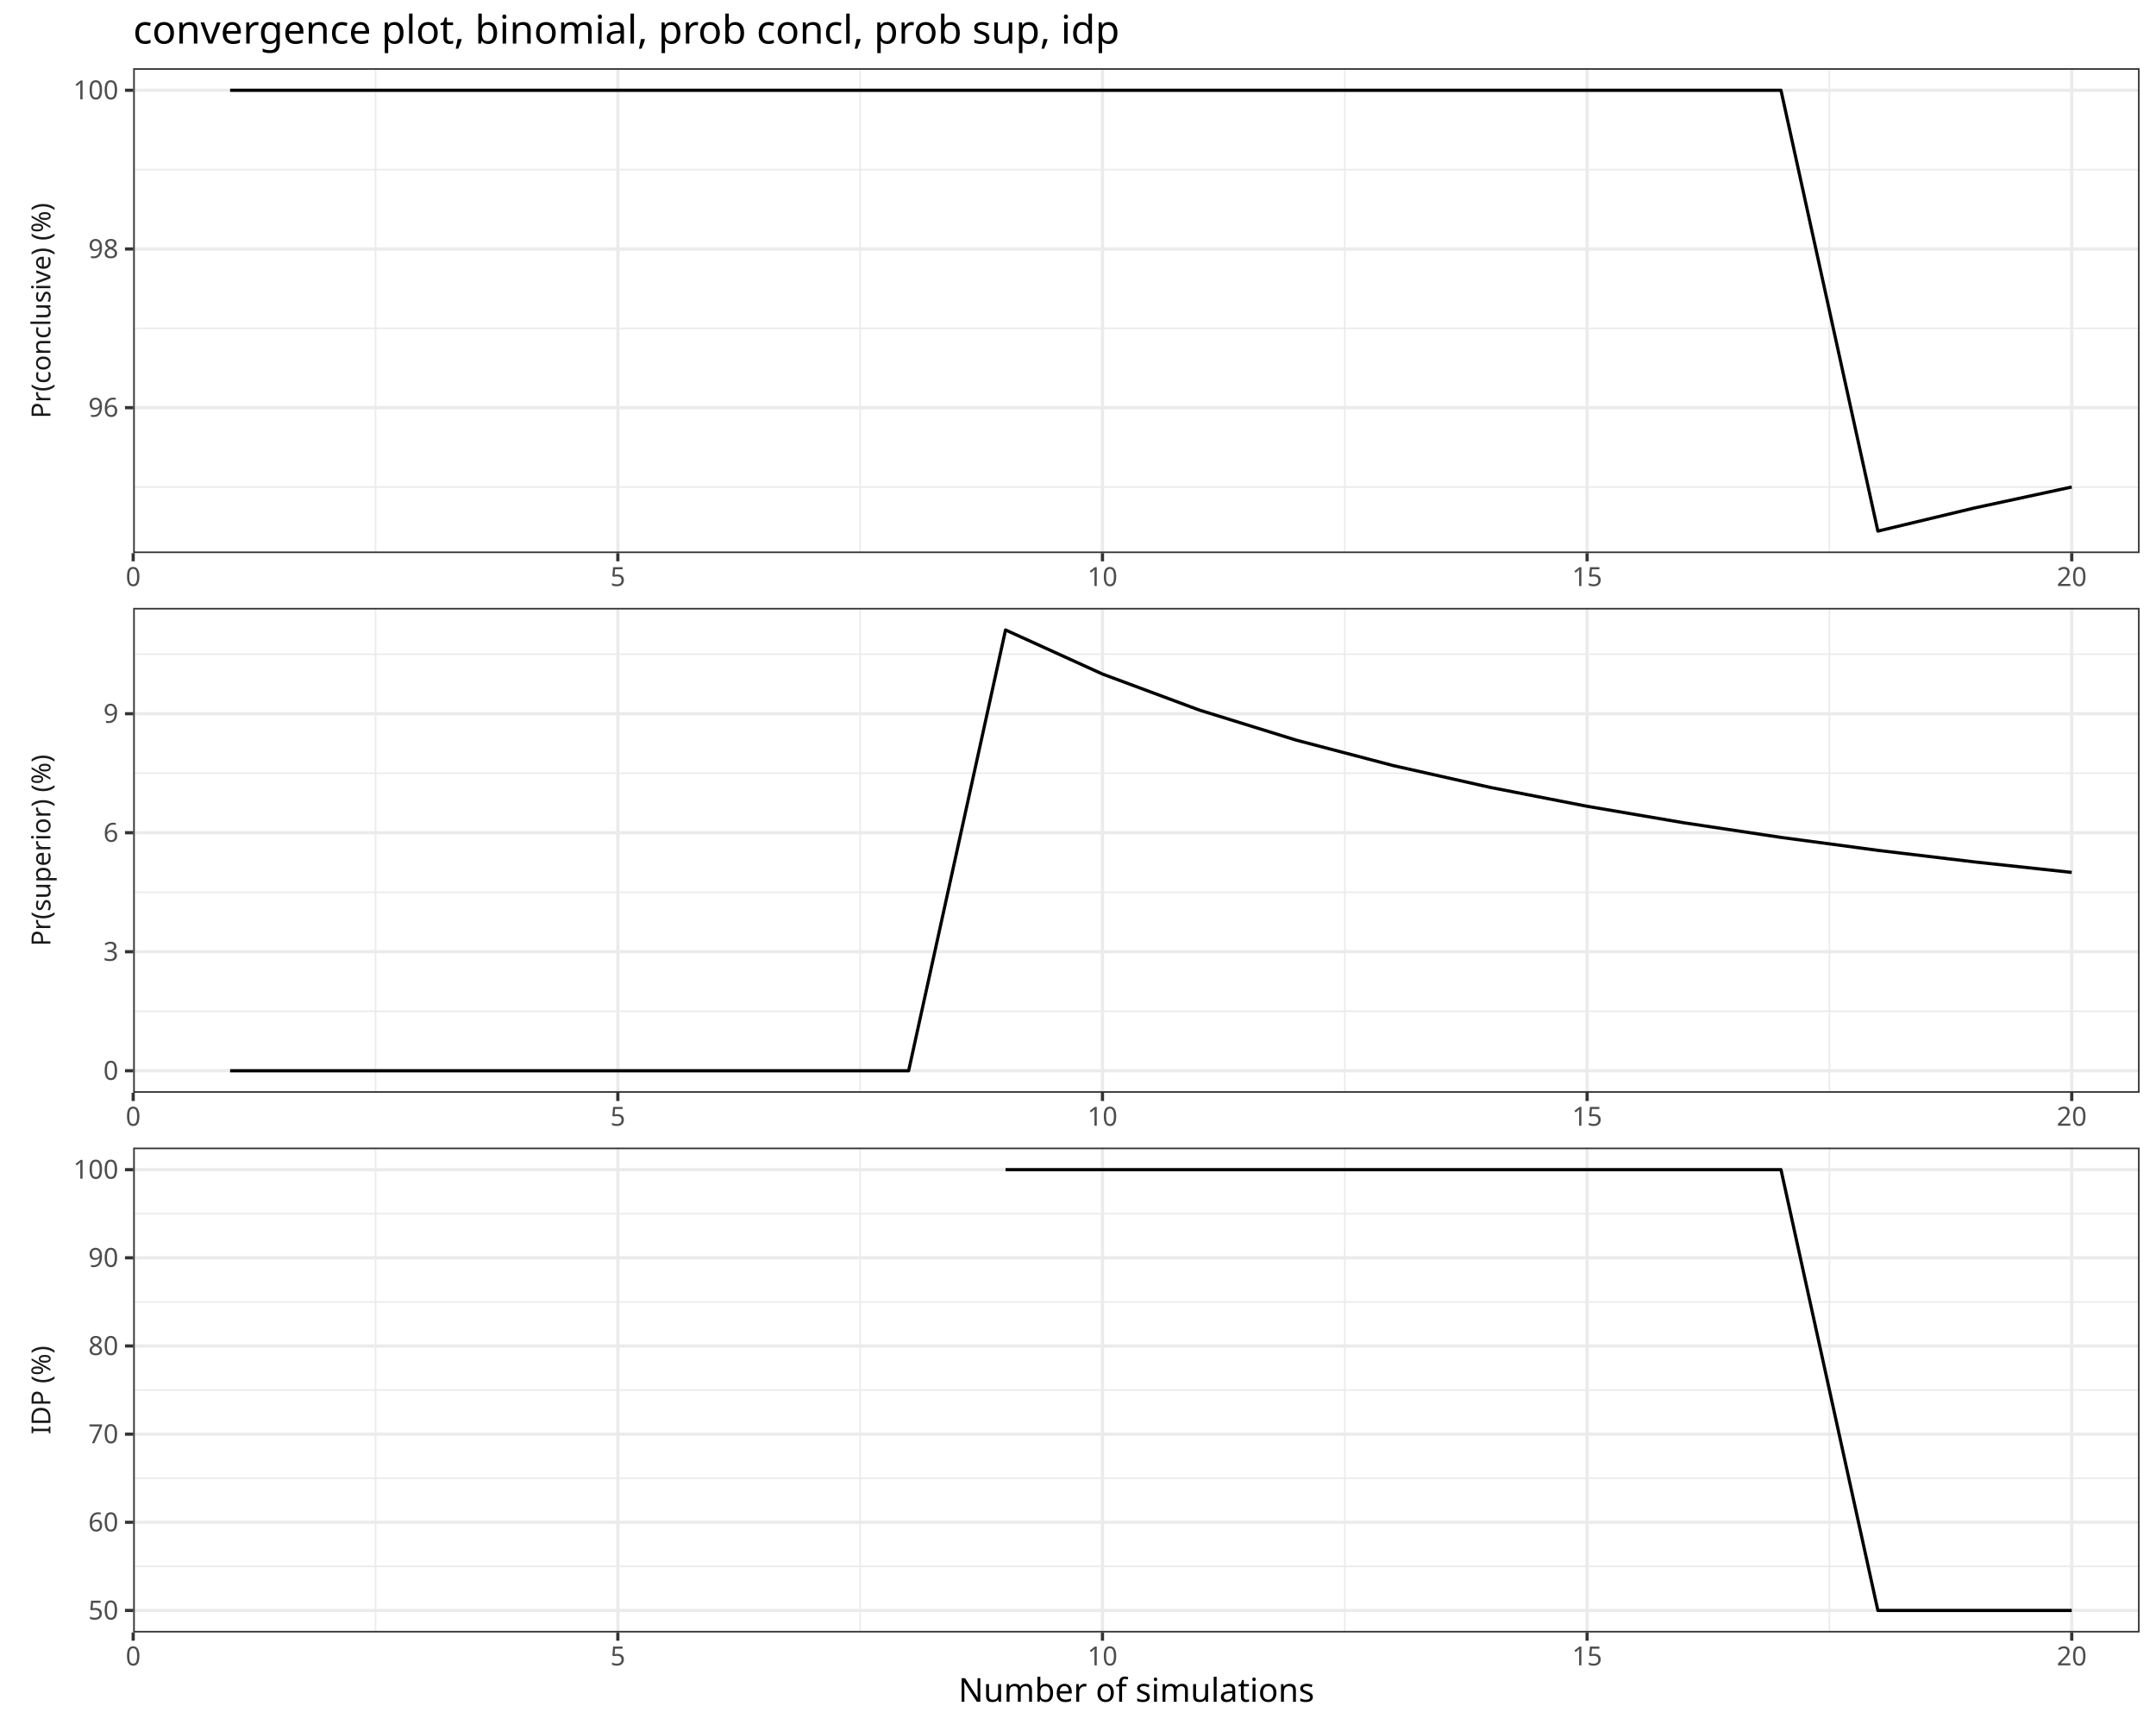
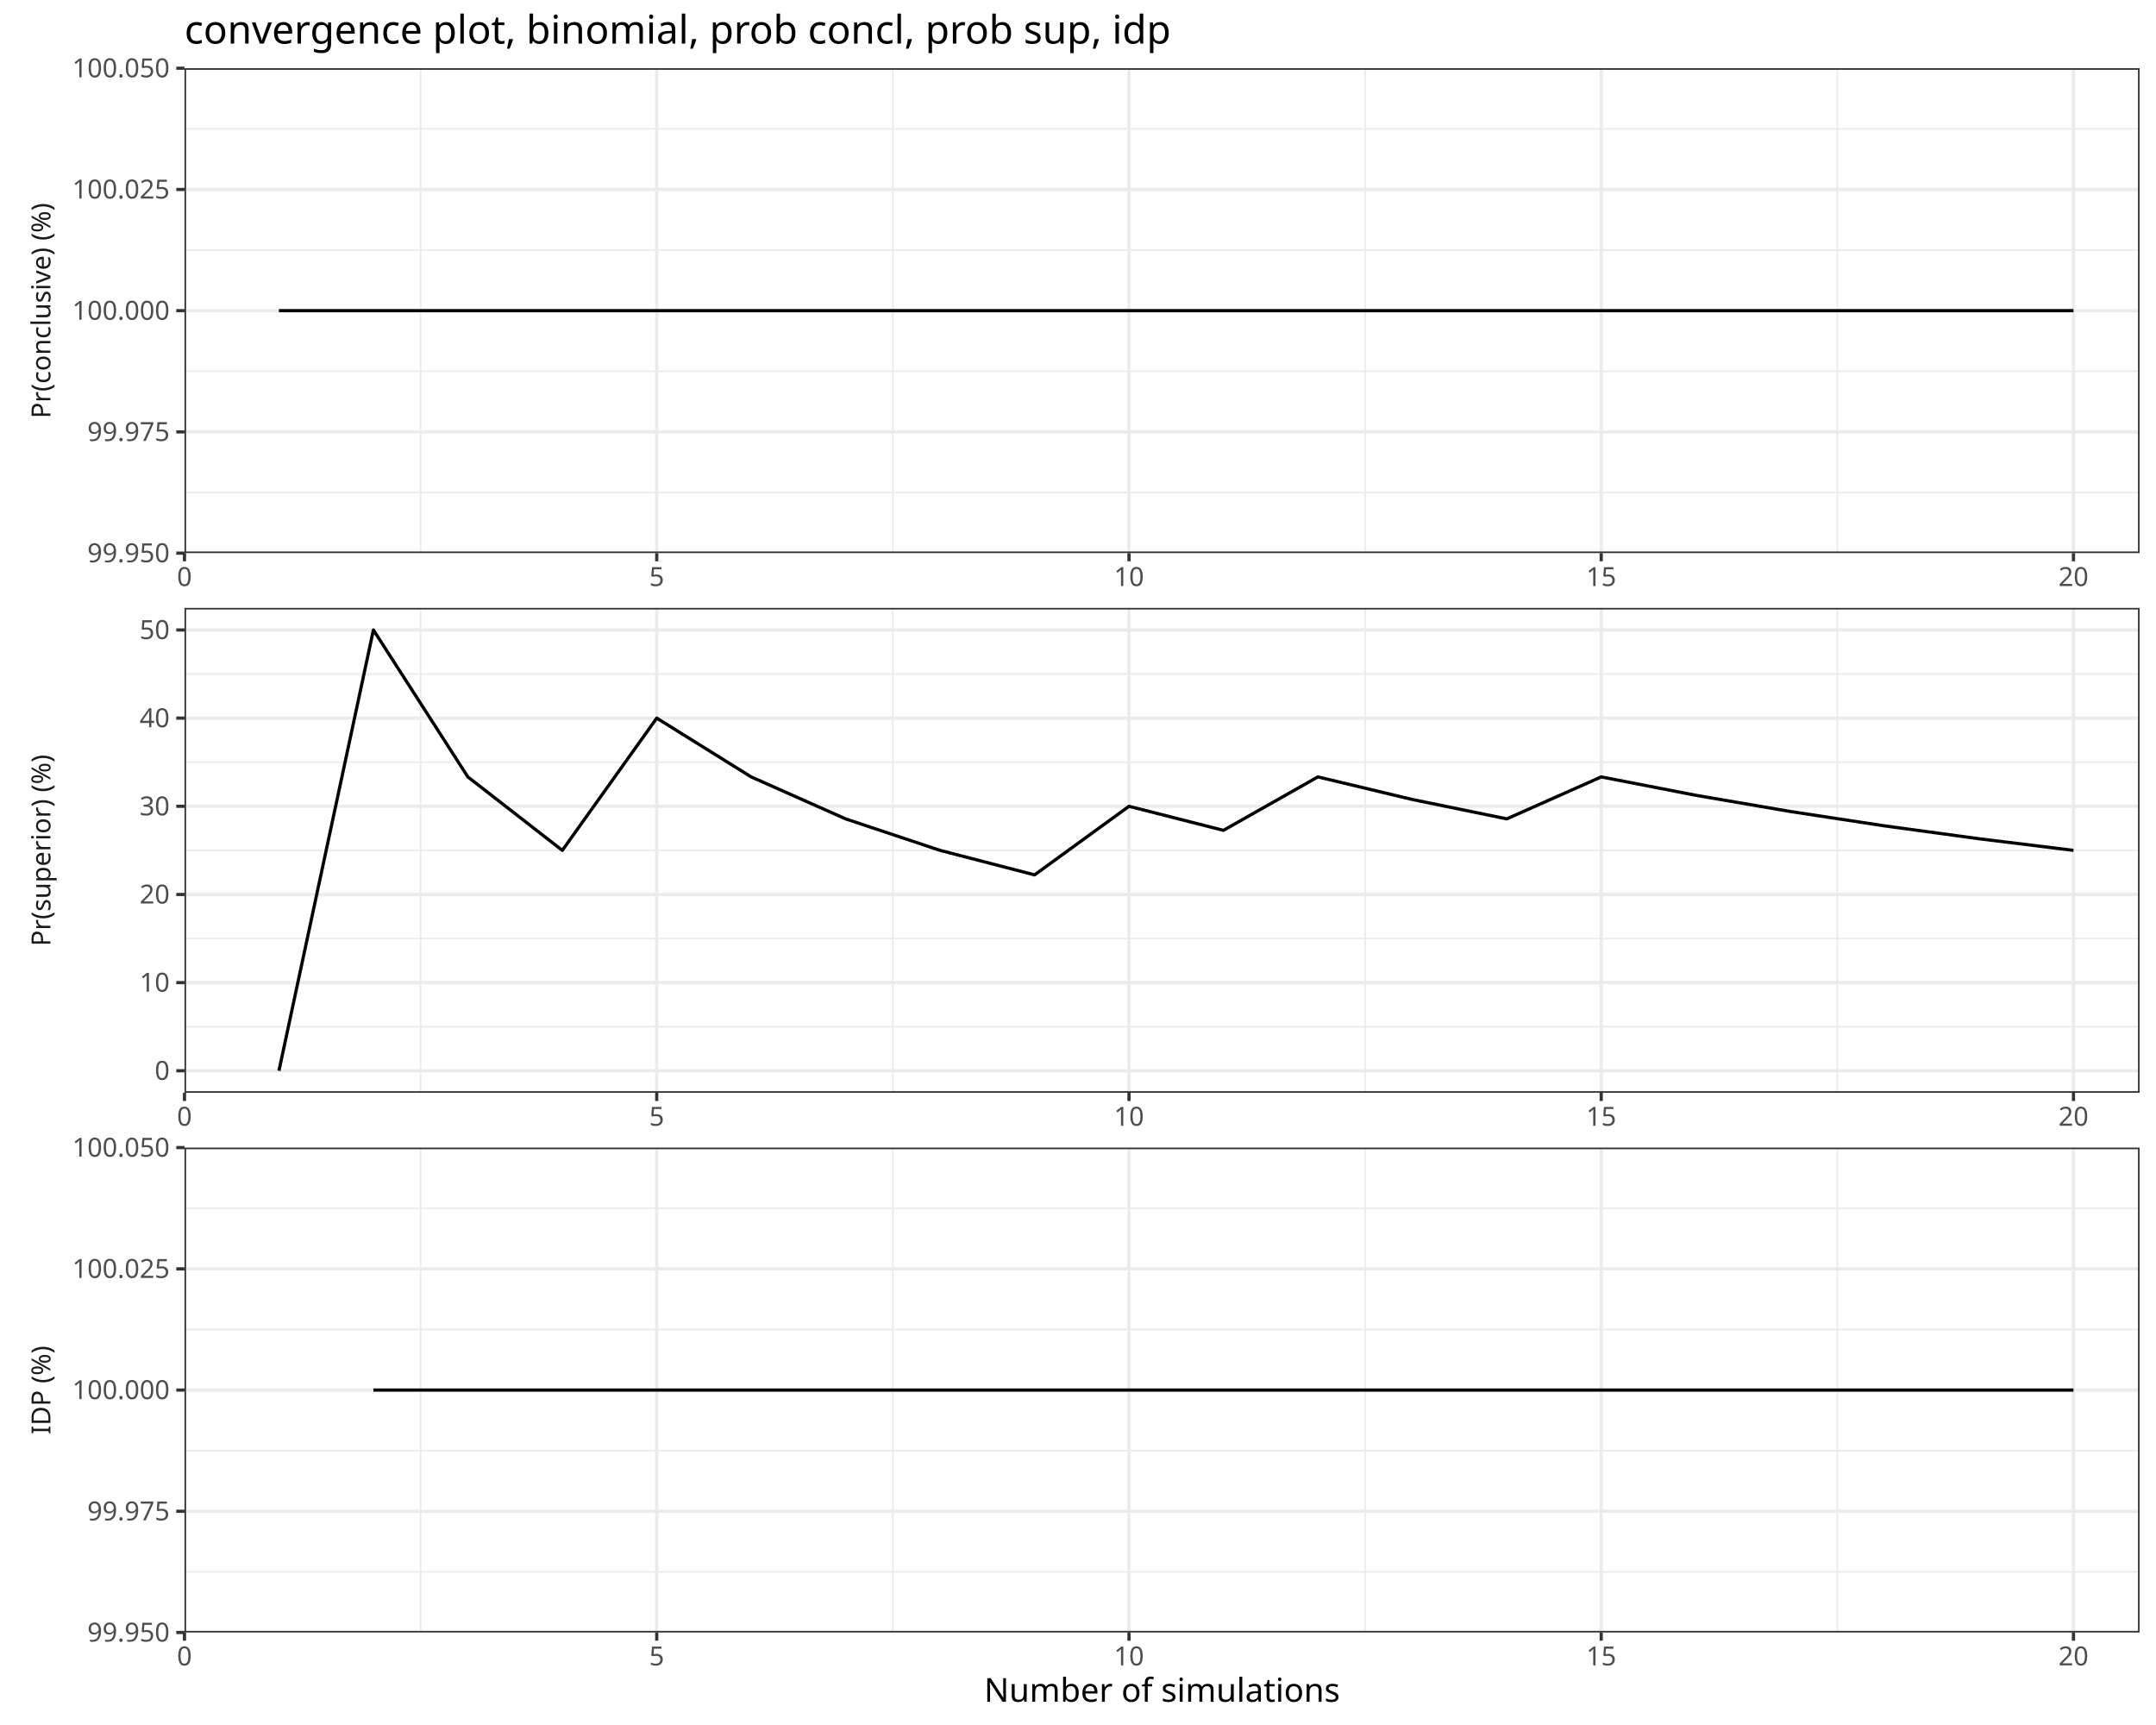
<svg xmlns="http://www.w3.org/2000/svg" class="svglite" data-engine-version="2.0" width="720.00pt" height="576.00pt" viewBox="0 0 720.00 576.00">
  <defs>
    <style type="text/css">
    .svglite line, .svglite polyline, .svglite polygon, .svglite path, .svglite rect, .svglite circle {
      fill: none;
      stroke: #000000;
      stroke-linecap: round;
      stroke-linejoin: round;
      stroke-miterlimit: 10.00;
    }
  </style>
  </defs>
  <rect width="100%" height="100%" style="stroke: none; fill: #FFFFFF;" />
  <defs>
    <clipPath id="cpMC4wMHw3MjAuMDB8MC4wMHw1NzYuMDA=">
      <rect x="0.00" y="0.00" width="720.00" height="576.00" />
    </clipPath>
  </defs>
  <g clip-path="url(#cpMC4wMHw3MjAuMDB8MC4wMHw1NzYuMDA=)">
-     <rect x="0.00" y="0.00" width="720.00" height="576.00" style="stroke-width: 1.07; stroke: #FFFFFF; fill: #FFFFFF;" />
-   </g>
-   <defs>
-     <clipPath id="cpNDQuNDh8NzE0LjUyfDIyLjc4fDE4NC43MA==">
-       <rect x="44.48" y="22.78" width="670.04" height="161.91" />
-     </clipPath>
-   </defs>
-   <g clip-path="url(#cpNDQuNDh8NzE0LjUyfDIyLjc4fDE4NC43MA==)">
-     <rect x="44.48" y="22.78" width="670.04" height="161.91" style="stroke-width: 1.07; stroke: none; fill: #FFFFFF;" />
-     <polyline points="44.48,162.62 714.52,162.62 " style="stroke-width: 0.53; stroke: #EBEBEB; stroke-linecap: butt;" />
-     <polyline points="44.48,109.63 714.52,109.63 " style="stroke-width: 0.53; stroke: #EBEBEB; stroke-linecap: butt;" />
-     <polyline points="44.48,56.64 714.52,56.64 " style="stroke-width: 0.53; stroke: #EBEBEB; stroke-linecap: butt;" />
-     <polyline points="125.41,184.70 125.41,22.78 " style="stroke-width: 0.53; stroke: #EBEBEB; stroke-linecap: butt;" />
-     <polyline points="287.25,184.70 287.25,22.78 " style="stroke-width: 0.53; stroke: #EBEBEB; stroke-linecap: butt;" />
-     <polyline points="449.10,184.70 449.10,22.78 " style="stroke-width: 0.53; stroke: #EBEBEB; stroke-linecap: butt;" />
-     <polyline points="610.94,184.70 610.94,22.78 " style="stroke-width: 0.53; stroke: #EBEBEB; stroke-linecap: butt;" />
-     <polyline points="44.48,136.12 714.52,136.12 " style="stroke-width: 1.07; stroke: #EBEBEB; stroke-linecap: butt;" />
-     <polyline points="44.48,83.13 714.52,83.13 " style="stroke-width: 1.07; stroke: #EBEBEB; stroke-linecap: butt;" />
-     <polyline points="44.48,30.14 714.52,30.14 " style="stroke-width: 1.07; stroke: #EBEBEB; stroke-linecap: butt;" />
-     <polyline points="44.48,184.70 44.48,22.78 " style="stroke-width: 1.07; stroke: #EBEBEB; stroke-linecap: butt;" />
-     <polyline points="206.33,184.70 206.33,22.78 " style="stroke-width: 1.07; stroke: #EBEBEB; stroke-linecap: butt;" />
-     <polyline points="368.17,184.70 368.17,22.78 " style="stroke-width: 1.07; stroke: #EBEBEB; stroke-linecap: butt;" />
-     <polyline points="530.02,184.70 530.02,22.78 " style="stroke-width: 1.07; stroke: #EBEBEB; stroke-linecap: butt;" />
-     <polyline points="691.86,184.70 691.86,22.78 " style="stroke-width: 1.07; stroke: #EBEBEB; stroke-linecap: butt;" />
-     <polyline points="76.85,30.14 109.22,30.14 141.59,30.14 173.96,30.14 206.33,30.14 238.70,30.14 271.07,30.14 303.44,30.14 335.80,30.14 368.17,30.14 400.54,30.14 432.91,30.14 465.28,30.14 497.65,30.14 530.02,30.14 562.39,30.14 594.76,30.14 627.12,177.34 659.49,169.59 691.86,162.62 " style="stroke-width: 1.07; stroke-linecap: butt;" />
-     <rect x="44.48" y="22.78" width="670.04" height="161.91" style="stroke-width: 1.07; stroke: #333333;" />
-   </g>
-   <g clip-path="url(#cpMC4wMHw3MjAuMDB8MC4wMHw1NzYuMDA=)">
- </g>
-   <defs>
-     <clipPath id="cpNDQuNDh8NzE0LjUyfDIwMi45OXwzNjQuOTA=">
-       <rect x="44.48" y="202.99" width="670.04" height="161.91" />
-     </clipPath>
-   </defs>
-   <g clip-path="url(#cpNDQuNDh8NzE0LjUyfDIwMi45OXwzNjQuOTA=)">
-     <rect x="44.48" y="202.99" width="670.04" height="161.91" style="stroke-width: 1.07; stroke: none; fill: #FFFFFF;" />
-     <polyline points="44.48,337.67 714.52,337.67 " style="stroke-width: 0.53; stroke: #EBEBEB; stroke-linecap: butt;" />
-     <polyline points="44.48,297.93 714.52,297.93 " style="stroke-width: 0.53; stroke: #EBEBEB; stroke-linecap: butt;" />
-     <polyline points="44.48,258.19 714.52,258.19 " style="stroke-width: 0.53; stroke: #EBEBEB; stroke-linecap: butt;" />
-     <polyline points="44.48,218.45 714.52,218.45 " style="stroke-width: 0.53; stroke: #EBEBEB; stroke-linecap: butt;" />
-     <polyline points="125.41,364.90 125.41,202.99 " style="stroke-width: 0.53; stroke: #EBEBEB; stroke-linecap: butt;" />
-     <polyline points="287.25,364.90 287.25,202.99 " style="stroke-width: 0.53; stroke: #EBEBEB; stroke-linecap: butt;" />
-     <polyline points="449.10,364.90 449.10,202.99 " style="stroke-width: 0.53; stroke: #EBEBEB; stroke-linecap: butt;" />
-     <polyline points="610.94,364.90 610.94,202.99 " style="stroke-width: 0.53; stroke: #EBEBEB; stroke-linecap: butt;" />
-     <polyline points="44.48,357.55 714.52,357.55 " style="stroke-width: 1.07; stroke: #EBEBEB; stroke-linecap: butt;" />
-     <polyline points="44.48,317.80 714.52,317.80 " style="stroke-width: 1.07; stroke: #EBEBEB; stroke-linecap: butt;" />
-     <polyline points="44.48,278.06 714.52,278.06 " style="stroke-width: 1.07; stroke: #EBEBEB; stroke-linecap: butt;" />
-     <polyline points="44.48,238.32 714.52,238.32 " style="stroke-width: 1.07; stroke: #EBEBEB; stroke-linecap: butt;" />
-     <polyline points="44.48,364.90 44.48,202.99 " style="stroke-width: 1.07; stroke: #EBEBEB; stroke-linecap: butt;" />
-     <polyline points="206.33,364.90 206.33,202.99 " style="stroke-width: 1.07; stroke: #EBEBEB; stroke-linecap: butt;" />
-     <polyline points="368.17,364.90 368.17,202.99 " style="stroke-width: 1.07; stroke: #EBEBEB; stroke-linecap: butt;" />
-     <polyline points="530.02,364.90 530.02,202.99 " style="stroke-width: 1.07; stroke: #EBEBEB; stroke-linecap: butt;" />
-     <polyline points="691.86,364.90 691.86,202.99 " style="stroke-width: 1.07; stroke: #EBEBEB; stroke-linecap: butt;" />
-     <polyline points="76.85,357.55 109.22,357.55 141.59,357.55 173.96,357.55 206.33,357.55 238.70,357.55 271.07,357.55 303.44,357.55 335.80,210.35 368.17,225.07 400.54,237.11 432.91,247.15 465.28,255.64 497.65,262.92 530.02,269.23 562.39,274.75 594.76,279.62 627.12,283.95 659.49,287.82 691.86,291.31 " style="stroke-width: 1.07; stroke-linecap: butt;" />
-     <rect x="44.48" y="202.99" width="670.04" height="161.91" style="stroke-width: 1.07; stroke: #333333;" />
-   </g>
-   <g clip-path="url(#cpMC4wMHw3MjAuMDB8MC4wMHw1NzYuMDA=)">
- </g>
-   <defs>
-     <clipPath id="cpNDQuNDh8NzE0LjUyfDM4My4yMHw1NDUuMTE=">
-       <rect x="44.48" y="383.20" width="670.04" height="161.91" />
-     </clipPath>
-   </defs>
-   <g clip-path="url(#cpNDQuNDh8NzE0LjUyfDM4My4yMHw1NDUuMTE=)">
-     <rect x="44.48" y="383.20" width="670.04" height="161.91" style="stroke-width: 1.07; stroke: none; fill: #FFFFFF;" />
-     <polyline points="44.48,523.03 714.52,523.03 " style="stroke-width: 0.53; stroke: #EBEBEB; stroke-linecap: butt;" />
-     <polyline points="44.48,493.59 714.52,493.59 " style="stroke-width: 0.53; stroke: #EBEBEB; stroke-linecap: butt;" />
-     <polyline points="44.48,464.16 714.52,464.16 " style="stroke-width: 0.53; stroke: #EBEBEB; stroke-linecap: butt;" />
-     <polyline points="44.48,434.72 714.52,434.72 " style="stroke-width: 0.53; stroke: #EBEBEB; stroke-linecap: butt;" />
-     <polyline points="44.48,405.28 714.52,405.28 " style="stroke-width: 0.53; stroke: #EBEBEB; stroke-linecap: butt;" />
-     <polyline points="125.41,545.11 125.41,383.20 " style="stroke-width: 0.53; stroke: #EBEBEB; stroke-linecap: butt;" />
-     <polyline points="287.25,545.11 287.25,383.20 " style="stroke-width: 0.53; stroke: #EBEBEB; stroke-linecap: butt;" />
-     <polyline points="449.10,545.11 449.10,383.20 " style="stroke-width: 0.53; stroke: #EBEBEB; stroke-linecap: butt;" />
-     <polyline points="610.94,545.11 610.94,383.20 " style="stroke-width: 0.53; stroke: #EBEBEB; stroke-linecap: butt;" />
-     <polyline points="44.48,537.75 714.52,537.75 " style="stroke-width: 1.07; stroke: #EBEBEB; stroke-linecap: butt;" />
-     <polyline points="44.48,508.31 714.52,508.31 " style="stroke-width: 1.07; stroke: #EBEBEB; stroke-linecap: butt;" />
-     <polyline points="44.48,478.88 714.52,478.88 " style="stroke-width: 1.07; stroke: #EBEBEB; stroke-linecap: butt;" />
-     <polyline points="44.48,449.44 714.52,449.44 " style="stroke-width: 1.07; stroke: #EBEBEB; stroke-linecap: butt;" />
-     <polyline points="44.48,420.00 714.52,420.00 " style="stroke-width: 1.07; stroke: #EBEBEB; stroke-linecap: butt;" />
-     <polyline points="44.48,390.56 714.52,390.56 " style="stroke-width: 1.07; stroke: #EBEBEB; stroke-linecap: butt;" />
-     <polyline points="44.48,545.11 44.48,383.20 " style="stroke-width: 1.07; stroke: #EBEBEB; stroke-linecap: butt;" />
-     <polyline points="206.33,545.11 206.33,383.20 " style="stroke-width: 1.07; stroke: #EBEBEB; stroke-linecap: butt;" />
-     <polyline points="368.17,545.11 368.17,383.20 " style="stroke-width: 1.07; stroke: #EBEBEB; stroke-linecap: butt;" />
-     <polyline points="530.02,545.11 530.02,383.20 " style="stroke-width: 1.07; stroke: #EBEBEB; stroke-linecap: butt;" />
-     <polyline points="691.86,545.11 691.86,383.20 " style="stroke-width: 1.07; stroke: #EBEBEB; stroke-linecap: butt;" />
-     <polyline points="335.80,390.56 368.17,390.56 400.54,390.56 432.91,390.56 465.28,390.56 497.65,390.56 530.02,390.56 562.39,390.56 594.76,390.56 627.12,537.75 659.49,537.75 691.86,537.75 " style="stroke-width: 1.07; stroke-linecap: butt;" />
-     <rect x="44.48" y="383.20" width="670.04" height="161.91" style="stroke-width: 1.07; stroke: #333333;" />
+     <rect x="0" y="0.00" width="720.00" height="576.00" style="stroke-width: 1.07; stroke: #FFFFFF; fill: #FFFFFF;" />
+   </g>
+   <defs>
+     <clipPath id="cpNjEuNjF8NzE0LjUyfDIyLjc4fDE4NC43MA==">
+       <rect x="61.61" y="22.78" width="652.91" height="161.91" />
+     </clipPath>
+   </defs>
+   <g clip-path="url(#cpNjEuNjF8NzE0LjUyfDIyLjc4fDE4NC43MA==)">
+     <rect x="61.61" y="22.78" width="652.91" height="161.91" style="stroke-width: 1.07; stroke: none; fill: #FFFFFF;" />
+     <polyline points="61.61,164.46 714.52,164.46 " style="stroke-width: 0.53; stroke: #EBEBEB; stroke-linecap: butt;" />
+     <polyline points="61.61,123.98 714.52,123.98 " style="stroke-width: 0.53; stroke: #EBEBEB; stroke-linecap: butt;" />
+     <polyline points="61.61,83.50 714.52,83.50 " style="stroke-width: 0.53; stroke: #EBEBEB; stroke-linecap: butt;" />
+     <polyline points="61.61,43.02 714.52,43.02 " style="stroke-width: 0.53; stroke: #EBEBEB; stroke-linecap: butt;" />
+     <polyline points="140.47,184.70 140.47,22.78 " style="stroke-width: 0.53; stroke: #EBEBEB; stroke-linecap: butt;" />
+     <polyline points="298.17,184.70 298.17,22.78 " style="stroke-width: 0.53; stroke: #EBEBEB; stroke-linecap: butt;" />
+     <polyline points="455.88,184.70 455.88,22.78 " style="stroke-width: 0.53; stroke: #EBEBEB; stroke-linecap: butt;" />
+     <polyline points="613.59,184.70 613.59,22.78 " style="stroke-width: 0.53; stroke: #EBEBEB; stroke-linecap: butt;" />
+     <polyline points="61.61,184.70 714.52,184.70 " style="stroke-width: 1.07; stroke: #EBEBEB; stroke-linecap: butt;" />
+     <polyline points="61.61,144.22 714.52,144.22 " style="stroke-width: 1.07; stroke: #EBEBEB; stroke-linecap: butt;" />
+     <polyline points="61.61,103.74 714.52,103.74 " style="stroke-width: 1.07; stroke: #EBEBEB; stroke-linecap: butt;" />
+     <polyline points="61.61,63.26 714.52,63.26 " style="stroke-width: 1.07; stroke: #EBEBEB; stroke-linecap: butt;" />
+     <polyline points="61.61,22.78 714.52,22.78 " style="stroke-width: 1.07; stroke: #EBEBEB; stroke-linecap: butt;" />
+     <polyline points="61.61,184.70 61.61,22.78 " style="stroke-width: 1.07; stroke: #EBEBEB; stroke-linecap: butt;" />
+     <polyline points="219.32,184.70 219.32,22.78 " style="stroke-width: 1.07; stroke: #EBEBEB; stroke-linecap: butt;" />
+     <polyline points="377.03,184.70 377.03,22.78 " style="stroke-width: 1.07; stroke: #EBEBEB; stroke-linecap: butt;" />
+     <polyline points="534.73,184.70 534.73,22.78 " style="stroke-width: 1.07; stroke: #EBEBEB; stroke-linecap: butt;" />
+     <polyline points="692.44,184.70 692.44,22.78 " style="stroke-width: 1.07; stroke: #EBEBEB; stroke-linecap: butt;" />
+     <polyline points="93.15,103.74 124.70,103.74 156.24,103.74 187.78,103.74 219.32,103.74 250.86,103.74 282.40,103.74 313.94,103.74 345.49,103.74 377.03,103.74 408.57,103.74 440.11,103.74 471.65,103.74 503.19,103.74 534.73,103.74 566.28,103.74 597.82,103.74 629.36,103.74 660.90,103.74 692.44,103.74 " style="stroke-width: 1.07; stroke-linecap: butt;" />
+     <rect x="61.61" y="22.78" width="652.91" height="161.91" style="stroke-width: 1.07; stroke: #333333;" />
+   </g>
+   <g clip-path="url(#cpMC4wMHw3MjAuMDB8MC4wMHw1NzYuMDA=)">
+ </g>
+   <defs>
+     <clipPath id="cpNjEuNjF8NzE0LjUyfDIwMi45OXwzNjQuOTA=">
+       <rect x="61.61" y="202.99" width="652.91" height="161.91" />
+     </clipPath>
+   </defs>
+   <g clip-path="url(#cpNjEuNjF8NzE0LjUyfDIwMi45OXwzNjQuOTA=)">
+     <rect x="61.61" y="202.99" width="652.91" height="161.91" style="stroke-width: 1.07; stroke: none; fill: #FFFFFF;" />
+     <polyline points="61.61,342.83 714.52,342.83 " style="stroke-width: 0.53; stroke: #EBEBEB; stroke-linecap: butt;" />
+     <polyline points="61.61,313.39 714.52,313.39 " style="stroke-width: 0.53; stroke: #EBEBEB; stroke-linecap: butt;" />
+     <polyline points="61.61,283.95 714.52,283.95 " style="stroke-width: 0.53; stroke: #EBEBEB; stroke-linecap: butt;" />
+     <polyline points="61.61,254.51 714.52,254.51 " style="stroke-width: 0.53; stroke: #EBEBEB; stroke-linecap: butt;" />
+     <polyline points="61.61,225.07 714.52,225.07 " style="stroke-width: 0.53; stroke: #EBEBEB; stroke-linecap: butt;" />
+     <polyline points="140.47,364.90 140.47,202.99 " style="stroke-width: 0.53; stroke: #EBEBEB; stroke-linecap: butt;" />
+     <polyline points="298.17,364.90 298.17,202.99 " style="stroke-width: 0.53; stroke: #EBEBEB; stroke-linecap: butt;" />
+     <polyline points="455.88,364.90 455.88,202.99 " style="stroke-width: 0.53; stroke: #EBEBEB; stroke-linecap: butt;" />
+     <polyline points="613.59,364.90 613.59,202.99 " style="stroke-width: 0.53; stroke: #EBEBEB; stroke-linecap: butt;" />
+     <polyline points="61.61,357.55 714.52,357.55 " style="stroke-width: 1.07; stroke: #EBEBEB; stroke-linecap: butt;" />
+     <polyline points="61.61,328.11 714.52,328.11 " style="stroke-width: 1.07; stroke: #EBEBEB; stroke-linecap: butt;" />
+     <polyline points="61.61,298.67 714.52,298.67 " style="stroke-width: 1.07; stroke: #EBEBEB; stroke-linecap: butt;" />
+     <polyline points="61.61,269.23 714.52,269.23 " style="stroke-width: 1.07; stroke: #EBEBEB; stroke-linecap: butt;" />
+     <polyline points="61.61,239.79 714.52,239.79 " style="stroke-width: 1.07; stroke: #EBEBEB; stroke-linecap: butt;" />
+     <polyline points="61.61,210.35 714.52,210.35 " style="stroke-width: 1.07; stroke: #EBEBEB; stroke-linecap: butt;" />
+     <polyline points="61.61,364.90 61.61,202.99 " style="stroke-width: 1.07; stroke: #EBEBEB; stroke-linecap: butt;" />
+     <polyline points="219.32,364.90 219.32,202.99 " style="stroke-width: 1.07; stroke: #EBEBEB; stroke-linecap: butt;" />
+     <polyline points="377.03,364.90 377.03,202.99 " style="stroke-width: 1.07; stroke: #EBEBEB; stroke-linecap: butt;" />
+     <polyline points="534.73,364.90 534.73,202.99 " style="stroke-width: 1.07; stroke: #EBEBEB; stroke-linecap: butt;" />
+     <polyline points="692.44,364.90 692.44,202.99 " style="stroke-width: 1.07; stroke: #EBEBEB; stroke-linecap: butt;" />
+     <polyline points="93.15,357.55 124.70,210.35 156.24,259.42 187.78,283.95 219.32,239.79 250.86,259.42 282.40,273.43 313.94,283.95 345.49,292.13 377.03,269.23 408.57,277.26 440.11,259.42 471.65,266.96 503.19,273.43 534.73,259.42 566.28,265.55 597.82,270.96 629.36,275.77 660.90,280.07 692.44,283.95 " style="stroke-width: 1.07; stroke-linecap: butt;" />
+     <rect x="61.61" y="202.99" width="652.91" height="161.91" style="stroke-width: 1.07; stroke: #333333;" />
+   </g>
+   <g clip-path="url(#cpMC4wMHw3MjAuMDB8MC4wMHw1NzYuMDA=)">
+ </g>
+   <defs>
+     <clipPath id="cpNjEuNjF8NzE0LjUyfDM4My4yMHw1NDUuMTE=">
+       <rect x="61.61" y="383.20" width="652.91" height="161.91" />
+     </clipPath>
+   </defs>
+   <g clip-path="url(#cpNjEuNjF8NzE0LjUyfDM4My4yMHw1NDUuMTE=)">
+     <rect x="61.61" y="383.20" width="652.91" height="161.91" style="stroke-width: 1.07; stroke: none; fill: #FFFFFF;" />
+     <polyline points="61.61,524.87 714.52,524.87 " style="stroke-width: 0.53; stroke: #EBEBEB; stroke-linecap: butt;" />
+     <polyline points="61.61,484.39 714.52,484.39 " style="stroke-width: 0.53; stroke: #EBEBEB; stroke-linecap: butt;" />
+     <polyline points="61.61,443.92 714.52,443.92 " style="stroke-width: 0.53; stroke: #EBEBEB; stroke-linecap: butt;" />
+     <polyline points="61.61,403.44 714.52,403.44 " style="stroke-width: 0.53; stroke: #EBEBEB; stroke-linecap: butt;" />
+     <polyline points="140.47,545.11 140.47,383.20 " style="stroke-width: 0.53; stroke: #EBEBEB; stroke-linecap: butt;" />
+     <polyline points="298.17,545.11 298.17,383.20 " style="stroke-width: 0.53; stroke: #EBEBEB; stroke-linecap: butt;" />
+     <polyline points="455.88,545.11 455.88,383.20 " style="stroke-width: 0.53; stroke: #EBEBEB; stroke-linecap: butt;" />
+     <polyline points="613.59,545.11 613.59,383.20 " style="stroke-width: 0.53; stroke: #EBEBEB; stroke-linecap: butt;" />
+     <polyline points="61.61,545.11 714.52,545.11 " style="stroke-width: 1.07; stroke: #EBEBEB; stroke-linecap: butt;" />
+     <polyline points="61.61,504.63 714.52,504.63 " style="stroke-width: 1.07; stroke: #EBEBEB; stroke-linecap: butt;" />
+     <polyline points="61.61,464.16 714.52,464.16 " style="stroke-width: 1.07; stroke: #EBEBEB; stroke-linecap: butt;" />
+     <polyline points="61.61,423.68 714.52,423.68 " style="stroke-width: 1.07; stroke: #EBEBEB; stroke-linecap: butt;" />
+     <polyline points="61.61,383.20 714.52,383.20 " style="stroke-width: 1.07; stroke: #EBEBEB; stroke-linecap: butt;" />
+     <polyline points="61.61,545.11 61.61,383.20 " style="stroke-width: 1.07; stroke: #EBEBEB; stroke-linecap: butt;" />
+     <polyline points="219.32,545.11 219.32,383.20 " style="stroke-width: 1.07; stroke: #EBEBEB; stroke-linecap: butt;" />
+     <polyline points="377.03,545.11 377.03,383.20 " style="stroke-width: 1.07; stroke: #EBEBEB; stroke-linecap: butt;" />
+     <polyline points="534.73,545.11 534.73,383.20 " style="stroke-width: 1.07; stroke: #EBEBEB; stroke-linecap: butt;" />
+     <polyline points="692.44,545.11 692.44,383.20 " style="stroke-width: 1.07; stroke: #EBEBEB; stroke-linecap: butt;" />
+     <polyline points="124.70,464.16 156.24,464.16 187.78,464.16 219.32,464.16 250.86,464.16 282.40,464.16 313.94,464.16 345.49,464.16 377.03,464.16 408.57,464.16 440.11,464.16 471.65,464.16 503.19,464.16 534.73,464.16 566.28,464.16 597.82,464.16 629.36,464.16 660.90,464.16 692.44,464.16 " style="stroke-width: 1.07; stroke-linecap: butt;" />
+     <rect x="61.61" y="383.20" width="652.91" height="161.91" style="stroke-width: 1.07; stroke: #333333;" />
  </g>
  <g clip-path="url(#cpMC4wMHw3MjAuMDB8MC4wMHw1NzYuMDA=)">
</g>
  <defs>
    <clipPath id="cpNS40OHwyMi4xM3wyMi43OHwxODQuNzA=">
      <rect x="5.48" y="22.78" width="16.65" height="161.91" />
    </clipPath>
  </defs>
  <g clip-path="url(#cpNS40OHwyMi4xM3wyMi43OHwxODQuNzA=)">
    <text transform="translate(16.83,103.74) rotate(-90)" text-anchor="middle" style="font-size: 8.80px; fill: #1A1A1A; font-family: sans;" textLength="71.89px" lengthAdjust="spacingAndGlyphs">Pr(conclusive) (%)</text>
  </g>
  <g clip-path="url(#cpMC4wMHw3MjAuMDB8MC4wMHw1NzYuMDA=)">
</g>
  <defs>
    <clipPath id="cpNS40OHwyMi4xM3wyMDIuOTl8MzY0Ljkw">
      <rect x="5.48" y="202.99" width="16.65" height="161.91" />
    </clipPath>
  </defs>
  <g clip-path="url(#cpNS40OHwyMi4xM3wyMDIuOTl8MzY0Ljkw)">
    <text transform="translate(16.83,283.95) rotate(-90)" text-anchor="middle" style="font-size: 8.80px; fill: #1A1A1A; font-family: sans;" textLength="62.59px" lengthAdjust="spacingAndGlyphs">Pr(superior) (%)</text>
  </g>
  <g clip-path="url(#cpMC4wMHw3MjAuMDB8MC4wMHw1NzYuMDA=)">
</g>
  <defs>
    <clipPath id="cpNS40OHwyMi4xM3wzODMuMjB8NTQ1LjEx">
      <rect x="5.48" y="383.20" width="16.65" height="161.91" />
    </clipPath>
  </defs>
  <g clip-path="url(#cpNS40OHwyMi4xM3wzODMuMjB8NTQ1LjEx)">
    <text transform="translate(16.83,464.16) rotate(-90)" text-anchor="middle" style="font-size: 8.80px; fill: #1A1A1A; font-family: sans;" textLength="30.80px" lengthAdjust="spacingAndGlyphs">IDP (%)</text>
  </g>
  <g clip-path="url(#cpMC4wMHw3MjAuMDB8MC4wMHw1NzYuMDA=)">
-     <polyline points="44.48,547.85 44.48,545.11 " style="stroke-width: 1.07; stroke: #333333; stroke-linecap: butt;" />
-     <polyline points="206.33,547.85 206.33,545.11 " style="stroke-width: 1.07; stroke: #333333; stroke-linecap: butt;" />
-     <polyline points="368.17,547.85 368.17,545.11 " style="stroke-width: 1.07; stroke: #333333; stroke-linecap: butt;" />
-     <polyline points="530.02,547.85 530.02,545.11 " style="stroke-width: 1.07; stroke: #333333; stroke-linecap: butt;" />
-     <polyline points="691.86,547.85 691.86,545.11 " style="stroke-width: 1.07; stroke: #333333; stroke-linecap: butt;" />
-     <text x="44.48" y="556.10" text-anchor="middle" style="font-size: 8.80px; fill: #4D4D4D; font-family: sans;" textLength="4.89px" lengthAdjust="spacingAndGlyphs">0</text>
-     <text x="206.33" y="556.10" text-anchor="middle" style="font-size: 8.80px; fill: #4D4D4D; font-family: sans;" textLength="4.89px" lengthAdjust="spacingAndGlyphs">5</text>
-     <text x="368.17" y="556.10" text-anchor="middle" style="font-size: 8.80px; fill: #4D4D4D; font-family: sans;" textLength="9.79px" lengthAdjust="spacingAndGlyphs">10</text>
-     <text x="530.02" y="556.10" text-anchor="middle" style="font-size: 8.80px; fill: #4D4D4D; font-family: sans;" textLength="9.79px" lengthAdjust="spacingAndGlyphs">15</text>
-     <text x="691.86" y="556.10" text-anchor="middle" style="font-size: 8.80px; fill: #4D4D4D; font-family: sans;" textLength="9.79px" lengthAdjust="spacingAndGlyphs">20</text>
-     <polyline points="44.48,367.64 44.48,364.90 " style="stroke-width: 1.07; stroke: #333333; stroke-linecap: butt;" />
-     <polyline points="206.33,367.64 206.33,364.90 " style="stroke-width: 1.07; stroke: #333333; stroke-linecap: butt;" />
-     <polyline points="368.17,367.64 368.17,364.90 " style="stroke-width: 1.07; stroke: #333333; stroke-linecap: butt;" />
-     <polyline points="530.02,367.64 530.02,364.90 " style="stroke-width: 1.07; stroke: #333333; stroke-linecap: butt;" />
-     <polyline points="691.86,367.64 691.86,364.90 " style="stroke-width: 1.07; stroke: #333333; stroke-linecap: butt;" />
-     <text x="44.48" y="375.89" text-anchor="middle" style="font-size: 8.80px; fill: #4D4D4D; font-family: sans;" textLength="4.89px" lengthAdjust="spacingAndGlyphs">0</text>
-     <text x="206.33" y="375.89" text-anchor="middle" style="font-size: 8.80px; fill: #4D4D4D; font-family: sans;" textLength="4.89px" lengthAdjust="spacingAndGlyphs">5</text>
-     <text x="368.17" y="375.89" text-anchor="middle" style="font-size: 8.80px; fill: #4D4D4D; font-family: sans;" textLength="9.79px" lengthAdjust="spacingAndGlyphs">10</text>
-     <text x="530.02" y="375.89" text-anchor="middle" style="font-size: 8.80px; fill: #4D4D4D; font-family: sans;" textLength="9.79px" lengthAdjust="spacingAndGlyphs">15</text>
-     <text x="691.86" y="375.89" text-anchor="middle" style="font-size: 8.80px; fill: #4D4D4D; font-family: sans;" textLength="9.79px" lengthAdjust="spacingAndGlyphs">20</text>
-     <polyline points="44.48,187.44 44.48,184.70 " style="stroke-width: 1.07; stroke: #333333; stroke-linecap: butt;" />
-     <polyline points="206.33,187.44 206.33,184.70 " style="stroke-width: 1.07; stroke: #333333; stroke-linecap: butt;" />
-     <polyline points="368.17,187.44 368.17,184.70 " style="stroke-width: 1.07; stroke: #333333; stroke-linecap: butt;" />
-     <polyline points="530.02,187.44 530.02,184.70 " style="stroke-width: 1.07; stroke: #333333; stroke-linecap: butt;" />
-     <polyline points="691.86,187.44 691.86,184.70 " style="stroke-width: 1.07; stroke: #333333; stroke-linecap: butt;" />
-     <text x="44.48" y="195.68" text-anchor="middle" style="font-size: 8.80px; fill: #4D4D4D; font-family: sans;" textLength="4.89px" lengthAdjust="spacingAndGlyphs">0</text>
-     <text x="206.33" y="195.68" text-anchor="middle" style="font-size: 8.80px; fill: #4D4D4D; font-family: sans;" textLength="4.89px" lengthAdjust="spacingAndGlyphs">5</text>
-     <text x="368.17" y="195.68" text-anchor="middle" style="font-size: 8.80px; fill: #4D4D4D; font-family: sans;" textLength="9.79px" lengthAdjust="spacingAndGlyphs">10</text>
-     <text x="530.02" y="195.68" text-anchor="middle" style="font-size: 8.80px; fill: #4D4D4D; font-family: sans;" textLength="9.79px" lengthAdjust="spacingAndGlyphs">15</text>
-     <text x="691.86" y="195.68" text-anchor="middle" style="font-size: 8.80px; fill: #4D4D4D; font-family: sans;" textLength="9.79px" lengthAdjust="spacingAndGlyphs">20</text>
-     <text x="39.55" y="139.15" text-anchor="end" style="font-size: 8.80px; fill: #4D4D4D; font-family: sans;" textLength="9.79px" lengthAdjust="spacingAndGlyphs">96</text>
-     <text x="39.55" y="86.16" text-anchor="end" style="font-size: 8.80px; fill: #4D4D4D; font-family: sans;" textLength="9.79px" lengthAdjust="spacingAndGlyphs">98</text>
-     <text x="39.55" y="33.17" text-anchor="end" style="font-size: 8.80px; fill: #4D4D4D; font-family: sans;" textLength="14.68px" lengthAdjust="spacingAndGlyphs">100</text>
-     <polyline points="41.74,136.12 44.48,136.12 " style="stroke-width: 1.07; stroke: #333333; stroke-linecap: butt;" />
-     <polyline points="41.74,83.13 44.48,83.13 " style="stroke-width: 1.07; stroke: #333333; stroke-linecap: butt;" />
-     <polyline points="41.74,30.14 44.48,30.14 " style="stroke-width: 1.07; stroke: #333333; stroke-linecap: butt;" />
-     <text x="39.55" y="360.57" text-anchor="end" style="font-size: 8.80px; fill: #4D4D4D; font-family: sans;" textLength="4.89px" lengthAdjust="spacingAndGlyphs">0</text>
-     <text x="39.55" y="320.83" text-anchor="end" style="font-size: 8.80px; fill: #4D4D4D; font-family: sans;" textLength="4.89px" lengthAdjust="spacingAndGlyphs">3</text>
-     <text x="39.55" y="281.09" text-anchor="end" style="font-size: 8.80px; fill: #4D4D4D; font-family: sans;" textLength="4.89px" lengthAdjust="spacingAndGlyphs">6</text>
-     <text x="39.55" y="241.35" text-anchor="end" style="font-size: 8.80px; fill: #4D4D4D; font-family: sans;" textLength="4.89px" lengthAdjust="spacingAndGlyphs">9</text>
-     <polyline points="41.74,357.55 44.48,357.55 " style="stroke-width: 1.07; stroke: #333333; stroke-linecap: butt;" />
-     <polyline points="41.74,317.80 44.48,317.80 " style="stroke-width: 1.07; stroke: #333333; stroke-linecap: butt;" />
-     <polyline points="41.74,278.06 44.48,278.06 " style="stroke-width: 1.07; stroke: #333333; stroke-linecap: butt;" />
-     <polyline points="41.74,238.32 44.48,238.32 " style="stroke-width: 1.07; stroke: #333333; stroke-linecap: butt;" />
-     <text x="39.55" y="540.78" text-anchor="end" style="font-size: 8.80px; fill: #4D4D4D; font-family: sans;" textLength="9.79px" lengthAdjust="spacingAndGlyphs">50</text>
-     <text x="39.55" y="511.34" text-anchor="end" style="font-size: 8.80px; fill: #4D4D4D; font-family: sans;" textLength="9.79px" lengthAdjust="spacingAndGlyphs">60</text>
-     <text x="39.55" y="481.90" text-anchor="end" style="font-size: 8.80px; fill: #4D4D4D; font-family: sans;" textLength="9.79px" lengthAdjust="spacingAndGlyphs">70</text>
-     <text x="39.55" y="452.46" text-anchor="end" style="font-size: 8.80px; fill: #4D4D4D; font-family: sans;" textLength="9.79px" lengthAdjust="spacingAndGlyphs">80</text>
-     <text x="39.55" y="423.03" text-anchor="end" style="font-size: 8.80px; fill: #4D4D4D; font-family: sans;" textLength="9.79px" lengthAdjust="spacingAndGlyphs">90</text>
-     <text x="39.55" y="393.59" text-anchor="end" style="font-size: 8.80px; fill: #4D4D4D; font-family: sans;" textLength="14.68px" lengthAdjust="spacingAndGlyphs">100</text>
-     <polyline points="41.74,537.75 44.48,537.75 " style="stroke-width: 1.07; stroke: #333333; stroke-linecap: butt;" />
-     <polyline points="41.74,508.31 44.48,508.31 " style="stroke-width: 1.07; stroke: #333333; stroke-linecap: butt;" />
-     <polyline points="41.74,478.88 44.48,478.88 " style="stroke-width: 1.07; stroke: #333333; stroke-linecap: butt;" />
-     <polyline points="41.74,449.44 44.48,449.44 " style="stroke-width: 1.07; stroke: #333333; stroke-linecap: butt;" />
-     <polyline points="41.74,420.00 44.48,420.00 " style="stroke-width: 1.07; stroke: #333333; stroke-linecap: butt;" />
-     <polyline points="41.74,390.56 44.48,390.56 " style="stroke-width: 1.07; stroke: #333333; stroke-linecap: butt;" />
-     <text x="379.50" y="568.24" text-anchor="middle" style="font-size: 11.00px; font-family: sans;" textLength="109.45px" lengthAdjust="spacingAndGlyphs">Number of simulations</text>
-     <text x="44.48" y="14.56" style="font-size: 13.20px; font-family: sans;" textLength="308.95px" lengthAdjust="spacingAndGlyphs">convergence plot, binomial, prob concl, prob sup, idp</text>
+     <polyline points="61.61,547.85 61.61,545.11 " style="stroke-width: 1.07; stroke: #333333; stroke-linecap: butt;" />
+     <polyline points="219.32,547.85 219.32,545.11 " style="stroke-width: 1.07; stroke: #333333; stroke-linecap: butt;" />
+     <polyline points="377.03,547.85 377.03,545.11 " style="stroke-width: 1.07; stroke: #333333; stroke-linecap: butt;" />
+     <polyline points="534.73,547.85 534.73,545.11 " style="stroke-width: 1.07; stroke: #333333; stroke-linecap: butt;" />
+     <polyline points="692.44,547.85 692.44,545.11 " style="stroke-width: 1.07; stroke: #333333; stroke-linecap: butt;" />
+     <text x="61.61" y="556.10" text-anchor="middle" style="font-size: 8.80px; fill: #4D4D4D; font-family: sans;" textLength="4.89px" lengthAdjust="spacingAndGlyphs">0</text>
+     <text x="219.32" y="556.10" text-anchor="middle" style="font-size: 8.80px; fill: #4D4D4D; font-family: sans;" textLength="4.89px" lengthAdjust="spacingAndGlyphs">5</text>
+     <text x="377.03" y="556.10" text-anchor="middle" style="font-size: 8.80px; fill: #4D4D4D; font-family: sans;" textLength="9.79px" lengthAdjust="spacingAndGlyphs">10</text>
+     <text x="534.73" y="556.10" text-anchor="middle" style="font-size: 8.80px; fill: #4D4D4D; font-family: sans;" textLength="9.79px" lengthAdjust="spacingAndGlyphs">15</text>
+     <text x="692.44" y="556.10" text-anchor="middle" style="font-size: 8.80px; fill: #4D4D4D; font-family: sans;" textLength="9.79px" lengthAdjust="spacingAndGlyphs">20</text>
+     <polyline points="61.61,367.64 61.61,364.90 " style="stroke-width: 1.07; stroke: #333333; stroke-linecap: butt;" />
+     <polyline points="219.32,367.64 219.32,364.90 " style="stroke-width: 1.07; stroke: #333333; stroke-linecap: butt;" />
+     <polyline points="377.03,367.64 377.03,364.90 " style="stroke-width: 1.07; stroke: #333333; stroke-linecap: butt;" />
+     <polyline points="534.73,367.64 534.73,364.90 " style="stroke-width: 1.07; stroke: #333333; stroke-linecap: butt;" />
+     <polyline points="692.44,367.64 692.44,364.90 " style="stroke-width: 1.07; stroke: #333333; stroke-linecap: butt;" />
+     <text x="61.61" y="375.89" text-anchor="middle" style="font-size: 8.80px; fill: #4D4D4D; font-family: sans;" textLength="4.89px" lengthAdjust="spacingAndGlyphs">0</text>
+     <text x="219.32" y="375.89" text-anchor="middle" style="font-size: 8.80px; fill: #4D4D4D; font-family: sans;" textLength="4.89px" lengthAdjust="spacingAndGlyphs">5</text>
+     <text x="377.03" y="375.89" text-anchor="middle" style="font-size: 8.80px; fill: #4D4D4D; font-family: sans;" textLength="9.79px" lengthAdjust="spacingAndGlyphs">10</text>
+     <text x="534.73" y="375.89" text-anchor="middle" style="font-size: 8.80px; fill: #4D4D4D; font-family: sans;" textLength="9.79px" lengthAdjust="spacingAndGlyphs">15</text>
+     <text x="692.44" y="375.89" text-anchor="middle" style="font-size: 8.80px; fill: #4D4D4D; font-family: sans;" textLength="9.79px" lengthAdjust="spacingAndGlyphs">20</text>
+     <polyline points="61.61,187.44 61.61,184.70 " style="stroke-width: 1.07; stroke: #333333; stroke-linecap: butt;" />
+     <polyline points="219.32,187.44 219.32,184.70 " style="stroke-width: 1.07; stroke: #333333; stroke-linecap: butt;" />
+     <polyline points="377.03,187.44 377.03,184.70 " style="stroke-width: 1.07; stroke: #333333; stroke-linecap: butt;" />
+     <polyline points="534.73,187.44 534.73,184.70 " style="stroke-width: 1.07; stroke: #333333; stroke-linecap: butt;" />
+     <polyline points="692.44,187.44 692.44,184.70 " style="stroke-width: 1.07; stroke: #333333; stroke-linecap: butt;" />
+     <text x="61.61" y="195.68" text-anchor="middle" style="font-size: 8.80px; fill: #4D4D4D; font-family: sans;" textLength="4.89px" lengthAdjust="spacingAndGlyphs">0</text>
+     <text x="219.32" y="195.68" text-anchor="middle" style="font-size: 8.80px; fill: #4D4D4D; font-family: sans;" textLength="4.89px" lengthAdjust="spacingAndGlyphs">5</text>
+     <text x="377.03" y="195.68" text-anchor="middle" style="font-size: 8.80px; fill: #4D4D4D; font-family: sans;" textLength="9.79px" lengthAdjust="spacingAndGlyphs">10</text>
+     <text x="534.73" y="195.68" text-anchor="middle" style="font-size: 8.80px; fill: #4D4D4D; font-family: sans;" textLength="9.79px" lengthAdjust="spacingAndGlyphs">15</text>
+     <text x="692.44" y="195.68" text-anchor="middle" style="font-size: 8.80px; fill: #4D4D4D; font-family: sans;" textLength="9.79px" lengthAdjust="spacingAndGlyphs">20</text>
+     <text x="56.68" y="187.73" text-anchor="end" style="font-size: 8.80px; fill: #4D4D4D; font-family: sans;" textLength="26.92px" lengthAdjust="spacingAndGlyphs">99.950</text>
+     <text x="56.68" y="147.25" text-anchor="end" style="font-size: 8.80px; fill: #4D4D4D; font-family: sans;" textLength="26.92px" lengthAdjust="spacingAndGlyphs">99.975</text>
+     <text x="56.68" y="106.77" text-anchor="end" style="font-size: 8.80px; fill: #4D4D4D; font-family: sans;" textLength="31.81px" lengthAdjust="spacingAndGlyphs">100.000</text>
+     <text x="56.68" y="66.29" text-anchor="end" style="font-size: 8.80px; fill: #4D4D4D; font-family: sans;" textLength="31.81px" lengthAdjust="spacingAndGlyphs">100.025</text>
+     <text x="56.68" y="25.81" text-anchor="end" style="font-size: 8.80px; fill: #4D4D4D; font-family: sans;" textLength="31.81px" lengthAdjust="spacingAndGlyphs">100.050</text>
+     <polyline points="58.87,184.70 61.61,184.70 " style="stroke-width: 1.07; stroke: #333333; stroke-linecap: butt;" />
+     <polyline points="58.87,144.22 61.61,144.22 " style="stroke-width: 1.07; stroke: #333333; stroke-linecap: butt;" />
+     <polyline points="58.87,103.74 61.61,103.74 " style="stroke-width: 1.07; stroke: #333333; stroke-linecap: butt;" />
+     <polyline points="58.87,63.26 61.61,63.26 " style="stroke-width: 1.07; stroke: #333333; stroke-linecap: butt;" />
+     <polyline points="58.87,22.78 61.61,22.78 " style="stroke-width: 1.07; stroke: #333333; stroke-linecap: butt;" />
+     <text x="56.68" y="360.57" text-anchor="end" style="font-size: 8.80px; fill: #4D4D4D; font-family: sans;" textLength="4.89px" lengthAdjust="spacingAndGlyphs">0</text>
+     <text x="56.68" y="331.13" text-anchor="end" style="font-size: 8.80px; fill: #4D4D4D; font-family: sans;" textLength="9.79px" lengthAdjust="spacingAndGlyphs">10</text>
+     <text x="56.68" y="301.70" text-anchor="end" style="font-size: 8.80px; fill: #4D4D4D; font-family: sans;" textLength="9.79px" lengthAdjust="spacingAndGlyphs">20</text>
+     <text x="56.68" y="272.26" text-anchor="end" style="font-size: 8.80px; fill: #4D4D4D; font-family: sans;" textLength="9.79px" lengthAdjust="spacingAndGlyphs">30</text>
+     <text x="56.68" y="242.82" text-anchor="end" style="font-size: 8.80px; fill: #4D4D4D; font-family: sans;" textLength="9.79px" lengthAdjust="spacingAndGlyphs">40</text>
+     <text x="56.68" y="213.38" text-anchor="end" style="font-size: 8.80px; fill: #4D4D4D; font-family: sans;" textLength="9.79px" lengthAdjust="spacingAndGlyphs">50</text>
+     <polyline points="58.87,357.55 61.61,357.55 " style="stroke-width: 1.07; stroke: #333333; stroke-linecap: butt;" />
+     <polyline points="58.87,328.11 61.61,328.11 " style="stroke-width: 1.07; stroke: #333333; stroke-linecap: butt;" />
+     <polyline points="58.87,298.67 61.61,298.67 " style="stroke-width: 1.07; stroke: #333333; stroke-linecap: butt;" />
+     <polyline points="58.87,269.23 61.61,269.23 " style="stroke-width: 1.07; stroke: #333333; stroke-linecap: butt;" />
+     <polyline points="58.87,239.79 61.61,239.79 " style="stroke-width: 1.07; stroke: #333333; stroke-linecap: butt;" />
+     <polyline points="58.87,210.35 61.61,210.35 " style="stroke-width: 1.07; stroke: #333333; stroke-linecap: butt;" />
+     <text x="56.68" y="548.14" text-anchor="end" style="font-size: 8.80px; fill: #4D4D4D; font-family: sans;" textLength="26.92px" lengthAdjust="spacingAndGlyphs">99.950</text>
+     <text x="56.68" y="507.66" text-anchor="end" style="font-size: 8.80px; fill: #4D4D4D; font-family: sans;" textLength="26.92px" lengthAdjust="spacingAndGlyphs">99.975</text>
+     <text x="56.68" y="467.18" text-anchor="end" style="font-size: 8.80px; fill: #4D4D4D; font-family: sans;" textLength="31.81px" lengthAdjust="spacingAndGlyphs">100.000</text>
+     <text x="56.68" y="426.71" text-anchor="end" style="font-size: 8.80px; fill: #4D4D4D; font-family: sans;" textLength="31.81px" lengthAdjust="spacingAndGlyphs">100.025</text>
+     <text x="56.68" y="386.23" text-anchor="end" style="font-size: 8.80px; fill: #4D4D4D; font-family: sans;" textLength="31.81px" lengthAdjust="spacingAndGlyphs">100.050</text>
+     <polyline points="58.87,545.11 61.61,545.11 " style="stroke-width: 1.07; stroke: #333333; stroke-linecap: butt;" />
+     <polyline points="58.87,504.63 61.61,504.63 " style="stroke-width: 1.07; stroke: #333333; stroke-linecap: butt;" />
+     <polyline points="58.87,464.16 61.61,464.16 " style="stroke-width: 1.07; stroke: #333333; stroke-linecap: butt;" />
+     <polyline points="58.87,423.68 61.61,423.68 " style="stroke-width: 1.07; stroke: #333333; stroke-linecap: butt;" />
+     <polyline points="58.87,383.20 61.61,383.20 " style="stroke-width: 1.07; stroke: #333333; stroke-linecap: butt;" />
+     <text x="388.07" y="568.24" text-anchor="middle" style="font-size: 11.00px; font-family: sans;" textLength="109.45px" lengthAdjust="spacingAndGlyphs">Number of simulations</text>
+     <text x="61.61" y="14.56" style="font-size: 13.20px; font-family: sans;" textLength="308.95px" lengthAdjust="spacingAndGlyphs">convergence plot, binomial, prob concl, prob sup, idp</text>
  </g>
</svg>
